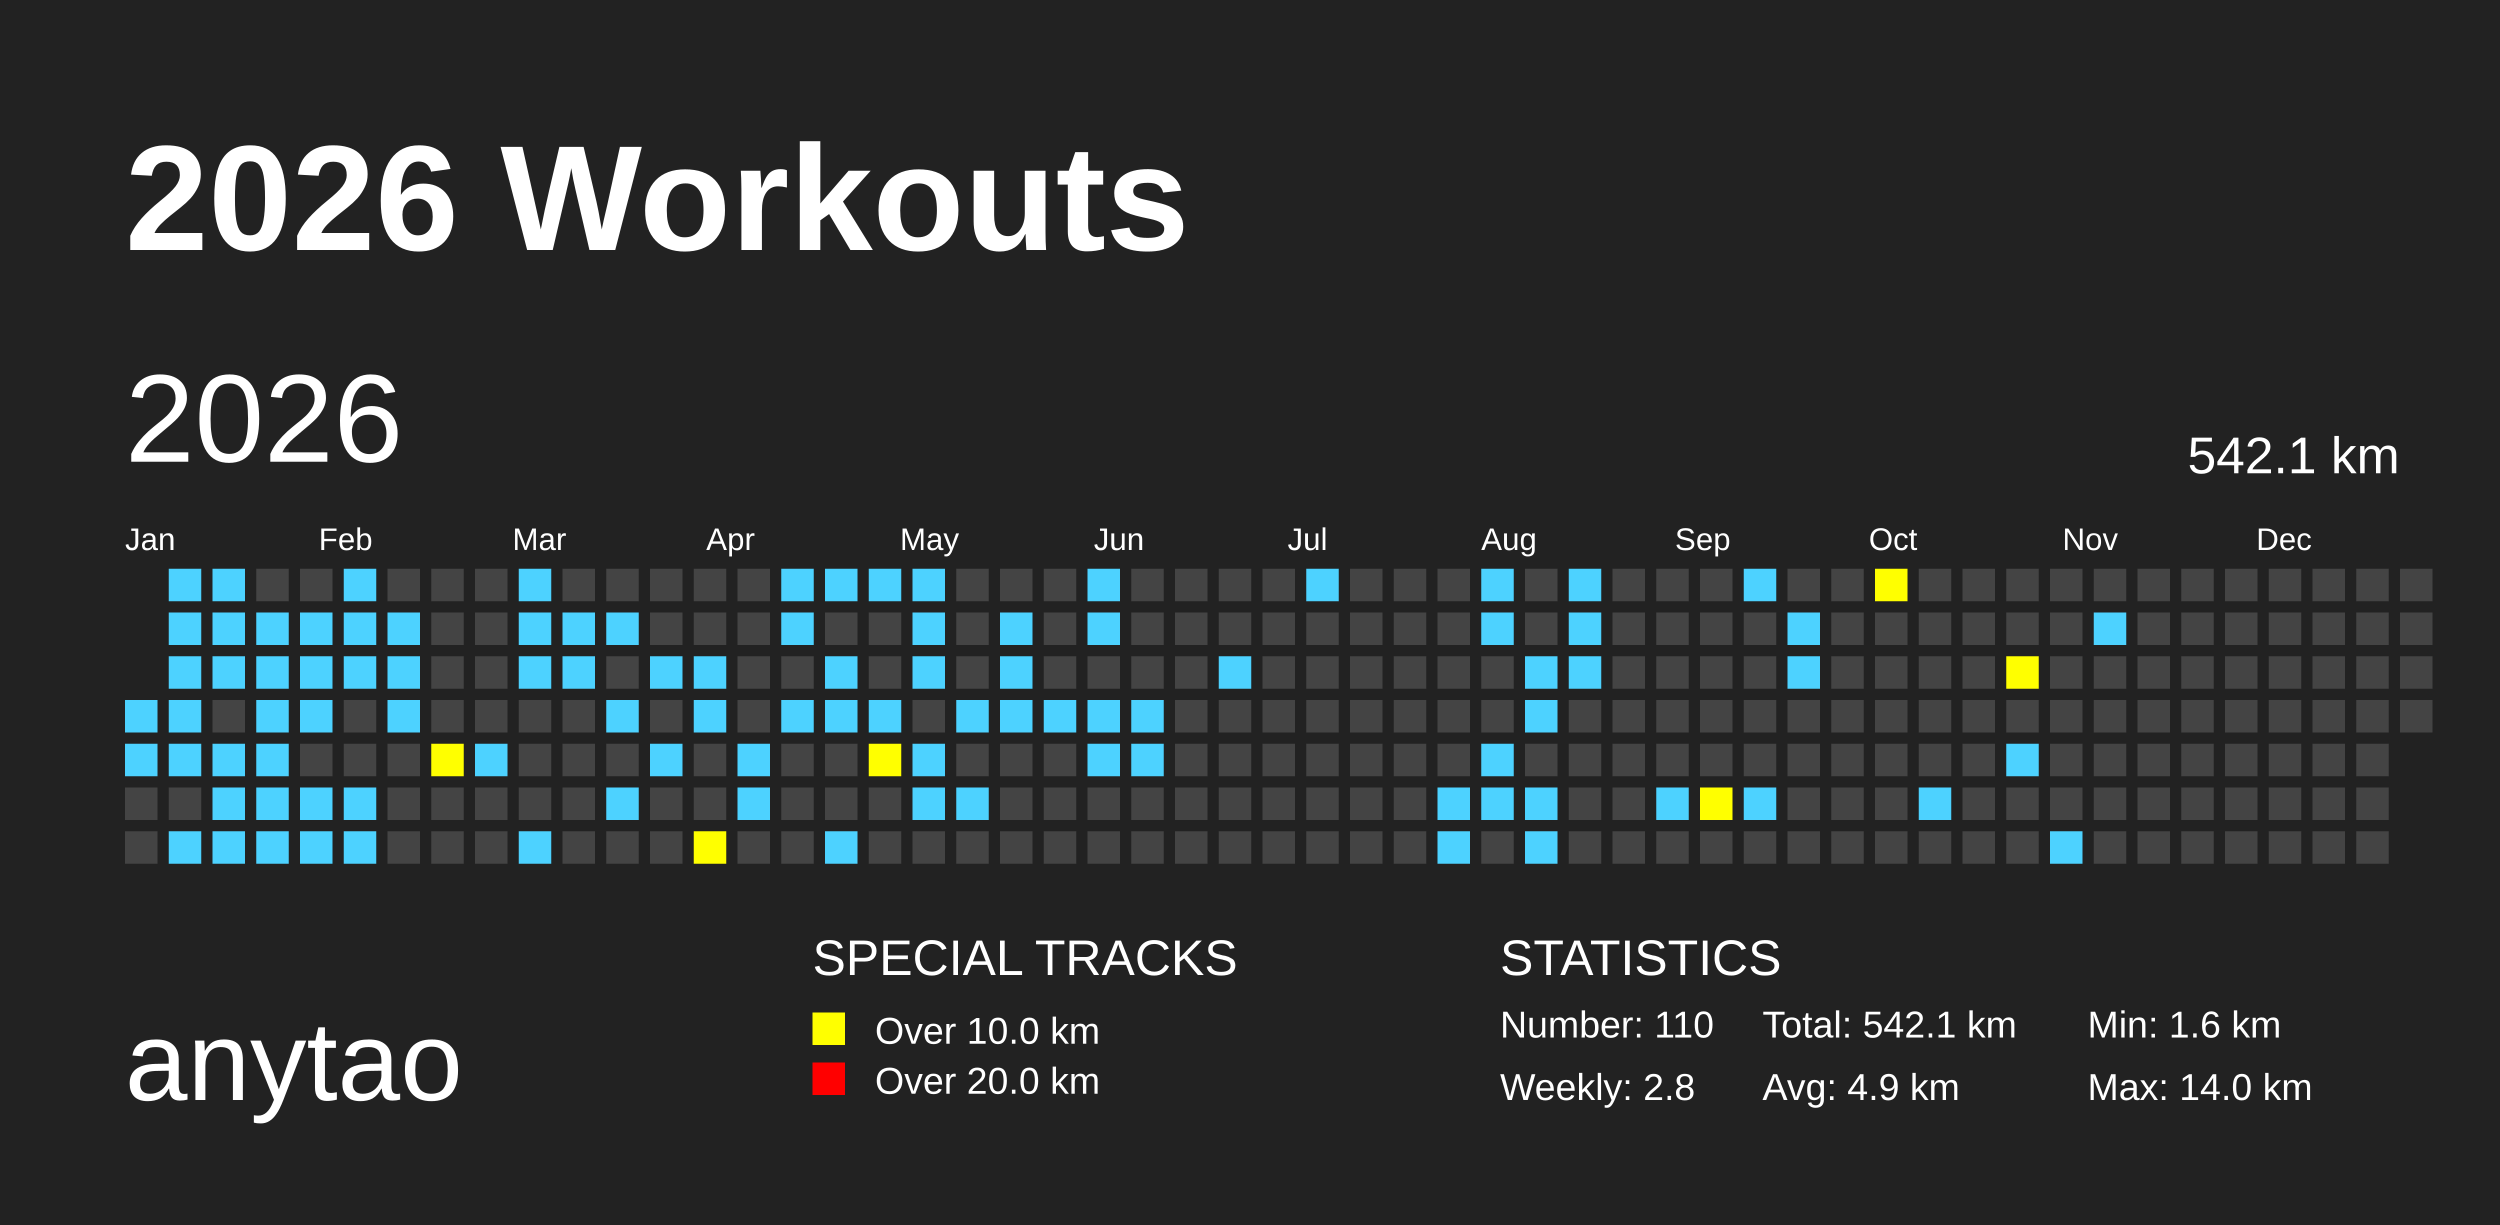
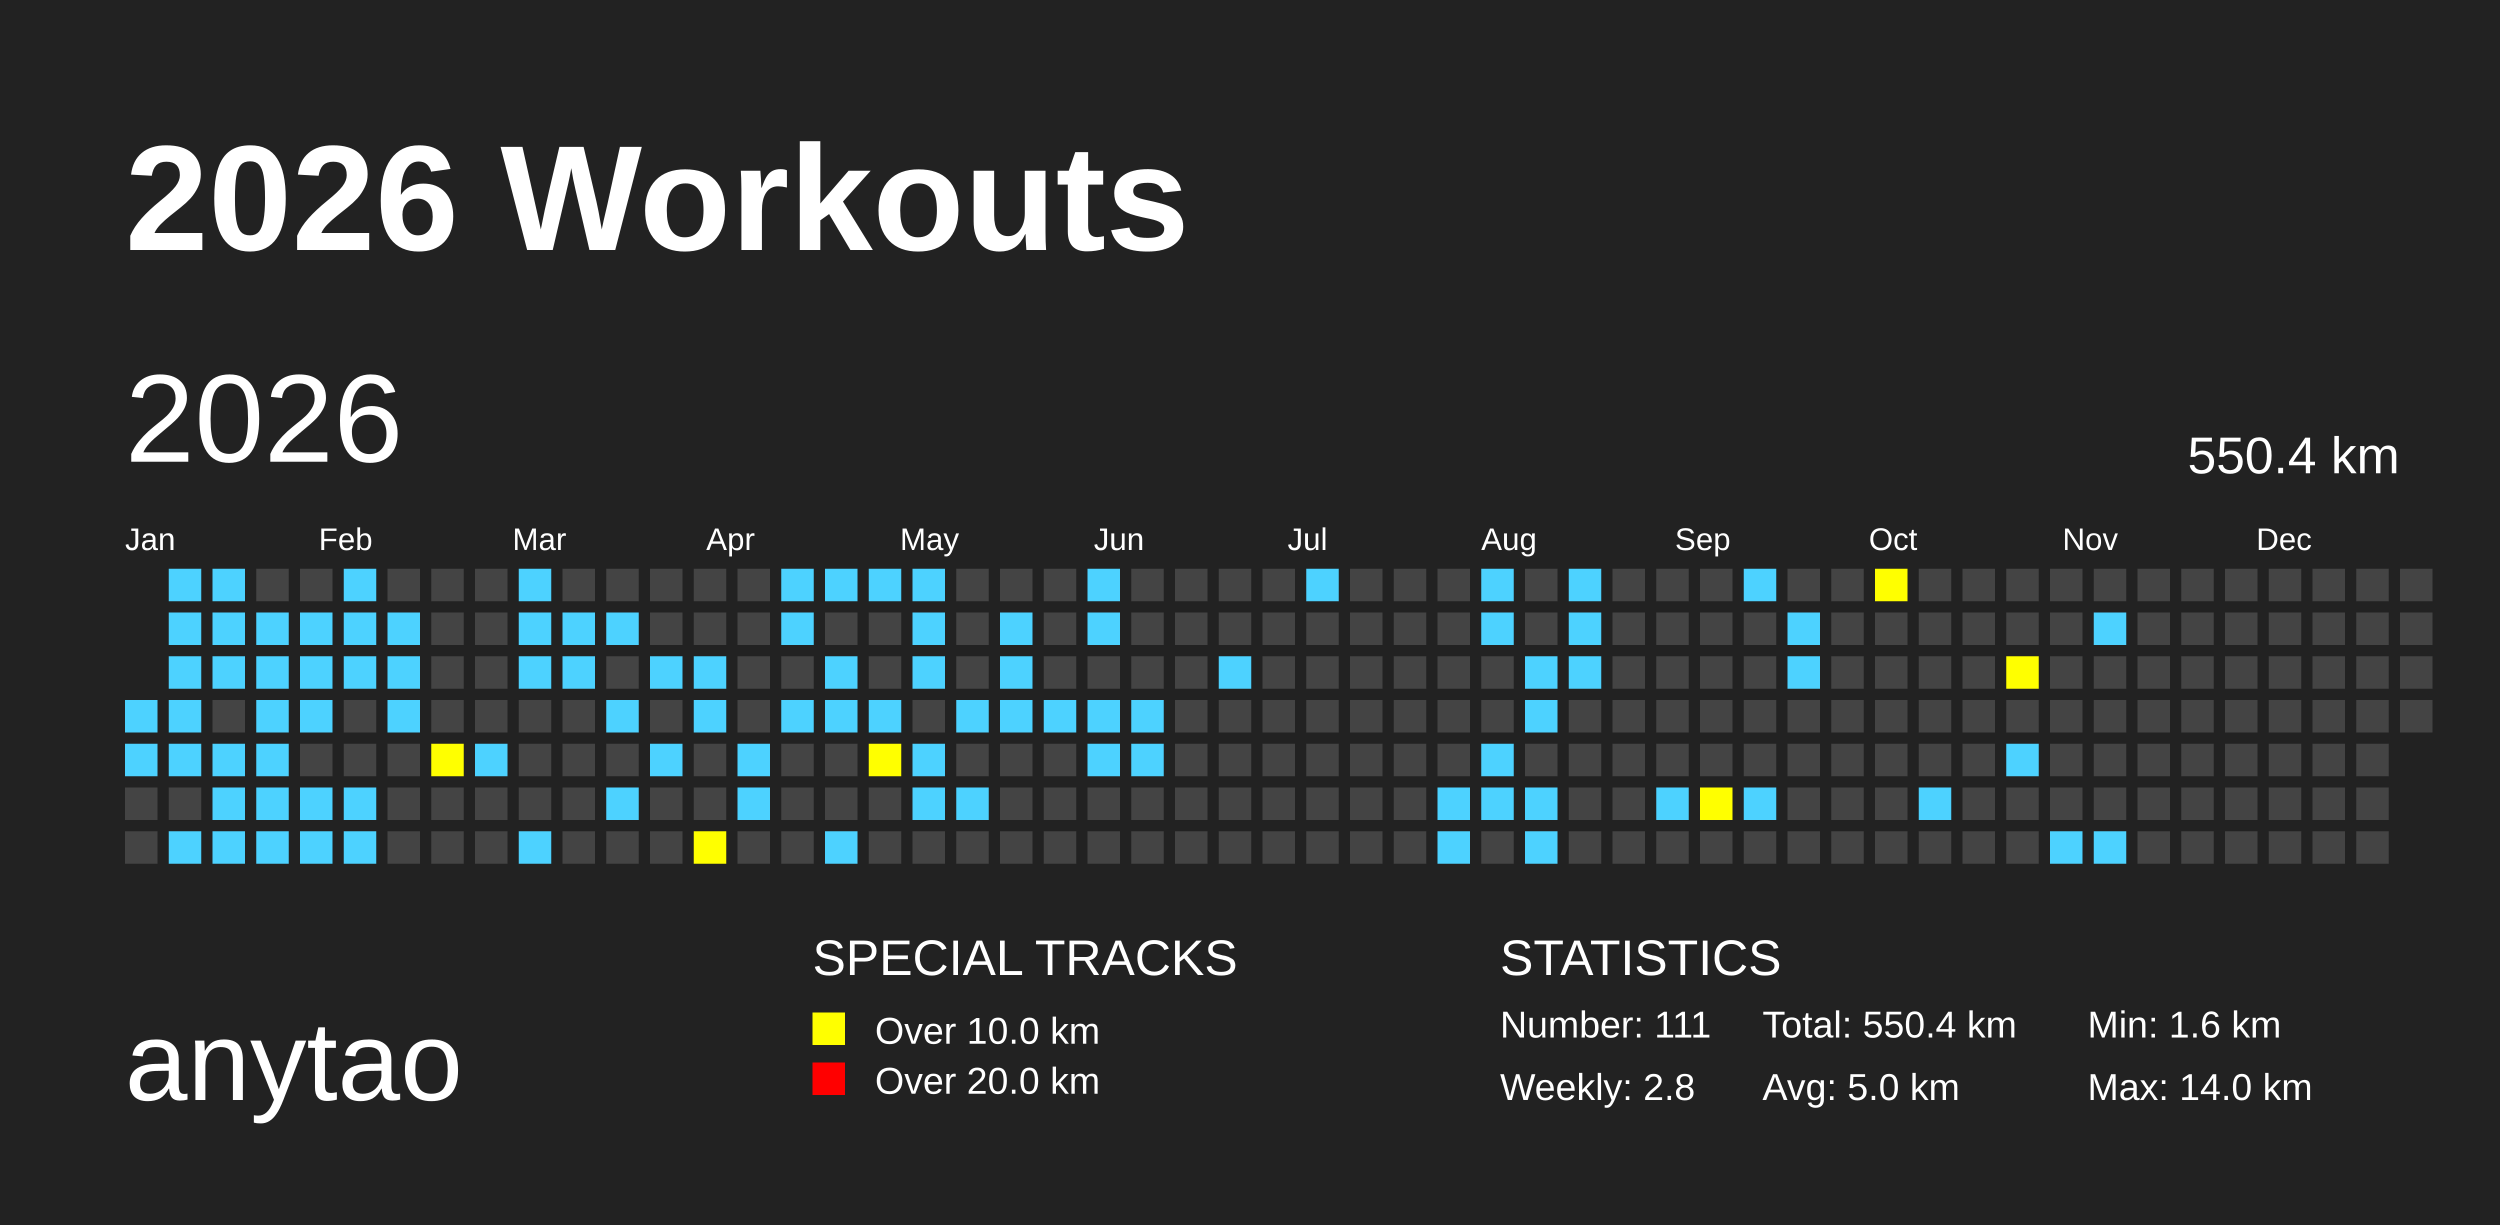
<svg xmlns="http://www.w3.org/2000/svg" baseProfile="full" height="98mm" version="1.1" viewBox="0,0,200,98" width="200mm">
  <defs>
    <pattern height="2" id="indoor-stripe" patternUnits="userSpaceOnUse" width="2">
      <line stroke="white" stroke-opacity="0.45" stroke-width="0.5" x1="0" x2="2" y1="2" y2="0" />
    </pattern>
  </defs>
  <rect fill="#222222" height="98" width="200" x="0" y="0" />
  <text fill="#FFFFFF" style="font-size:12px; font-family:Arial; font-weight:bold;" x="10" y="20">2026 Workouts</text>
  <text fill="#FFFFFF" style="font-size:9px; font-family:Arial" x="10" y="88">anytao</text>
  <text fill="#FFFFFF" style="font-size:4px; font-family:Arial" x="65" y="78">SPECIAL TRACKS</text>
  <rect fill="yellow" height="2.6" width="2.6" x="65" y="81" />
  <text fill="#FFFFFF" style="font-size:3px; font-family:Arial" x="70" y="83.5">Over 10.0 km</text>
  <rect fill="red" height="2.6" width="2.6" x="65" y="85" />
  <text fill="#FFFFFF" style="font-size:3px; font-family:Arial" x="70" y="87.5">Over 20.0 km</text>
  <text fill="#FFFFFF" style="font-size:4px; font-family:Arial" x="120" y="78">STATISTICS</text>
-   <text fill="#FFFFFF" style="font-size:3px; font-family:Arial" x="120" y="83">Number: 110</text>
+   <text fill="#FFFFFF" style="font-size:3px; font-family:Arial" x="120" y="83">Number: 111</text>
  <text fill="#FFFFFF" style="font-size:3px; font-family:Arial" x="120" y="88">Weekly: 2.8</text>
-   <text fill="#FFFFFF" style="font-size:3px; font-family:Arial" x="141" y="83">Total: 542.1 km</text>
-   <text fill="#FFFFFF" style="font-size:3px; font-family:Arial" x="141" y="88">Avg: 4.9 km</text>
+   <text fill="#FFFFFF" style="font-size:3px; font-family:Arial" x="141" y="83">Total: 550.4 km</text>
+   <text fill="#FFFFFF" style="font-size:3px; font-family:Arial" x="141" y="88">Avg: 5.0 km</text>
  <text fill="#FFFFFF" style="font-size:3px; font-family:Arial" x="167" y="83">Min: 1.6 km</text>
  <text fill="#FFFFFF" style="font-size:3px; font-family:Arial" x="167" y="88">Max: 14.0 km</text>
  <text dominant-baseline="hanging" fill="#FFFFFF" style="font-size:10.0px; font-family:Arial;" x="10" y="30">2026</text>
-   <text dominant-baseline="hanging" fill="#FFFFFF" style="font-size:4.125px; font-family:Arial;" x="175" y="35">542.1 km</text>
+   <text dominant-baseline="hanging" fill="#FFFFFF" style="font-size:4.125px; font-family:Arial;" x="175" y="35">550.4 km</text>
  <text fill="#FFFFFF" style="font-size:2.5px; font-family:Arial" x="10.0" y="44">Jan</text>
  <text fill="#FFFFFF" style="font-size:2.5px; font-family:Arial" x="25.5" y="44">Feb</text>
  <text fill="#FFFFFF" style="font-size:2.5px; font-family:Arial" x="41.0" y="44">Mar</text>
  <text fill="#FFFFFF" style="font-size:2.5px; font-family:Arial" x="56.5" y="44">Apr</text>
  <text fill="#FFFFFF" style="font-size:2.5px; font-family:Arial" x="72.0" y="44">May</text>
  <text fill="#FFFFFF" style="font-size:2.5px; font-family:Arial" x="87.5" y="44">Jun</text>
  <text fill="#FFFFFF" style="font-size:2.5px; font-family:Arial" x="103.0" y="44">Jul</text>
  <text fill="#FFFFFF" style="font-size:2.5px; font-family:Arial" x="118.5" y="44">Aug</text>
  <text fill="#FFFFFF" style="font-size:2.5px; font-family:Arial" x="134.0" y="44">Sep</text>
  <text fill="#FFFFFF" style="font-size:2.5px; font-family:Arial" x="149.5" y="44">Oct</text>
  <text fill="#FFFFFF" style="font-size:2.5px; font-family:Arial" x="165.0" y="44">Nov</text>
  <text fill="#FFFFFF" style="font-size:2.5px; font-family:Arial" x="180.5" y="44">Dec</text>
  <rect fill="#4DD2FF" height="2.6" width="2.6" x="10.0" y="56.0" />
  <rect fill="#4DD2FF" height="2.6" width="2.6" x="10.0" y="59.5" />
  <rect fill="#444444" height="2.6" width="2.6" x="10.0" y="63.0" />
  <rect fill="#444444" height="2.6" width="2.6" x="10.0" y="66.5" />
  <rect fill="#4DD2FF" height="2.6" width="2.6" x="13.5" y="45.5" />
  <rect fill="#4DD2FF" height="2.6" width="2.6" x="13.5" y="49.0" />
  <rect fill="#4DD2FF" height="2.6" width="2.6" x="13.5" y="52.5" />
  <rect fill="#4DD2FF" height="2.6" width="2.6" x="13.5" y="56.0" />
  <rect fill="#4DD2FF" height="2.6" width="2.6" x="13.5" y="59.5" />
  <rect fill="#444444" height="2.6" width="2.6" x="13.5" y="63.0" />
  <rect fill="#4DD2FF" height="2.6" width="2.6" x="13.5" y="66.5" />
  <rect fill="#4DD2FF" height="2.6" width="2.6" x="17.0" y="45.5" />
  <rect fill="#4DD2FF" height="2.6" width="2.6" x="17.0" y="49.0" />
  <rect fill="#4DD2FF" height="2.6" width="2.6" x="17.0" y="52.5" />
  <rect fill="#444444" height="2.6" width="2.6" x="17.0" y="56.0" />
  <rect fill="#4DD2FF" height="2.6" width="2.6" x="17.0" y="59.5" />
  <rect fill="#4DD2FF" height="2.6" width="2.6" x="17.0" y="63.0" />
  <rect fill="#4DD2FF" height="2.6" width="2.6" x="17.0" y="66.5" />
  <rect fill="#444444" height="2.6" width="2.6" x="20.5" y="45.5" />
  <rect fill="#4DD2FF" height="2.6" width="2.6" x="20.5" y="49.0" />
  <rect fill="#4DD2FF" height="2.6" width="2.6" x="20.5" y="52.5" />
  <rect fill="#4DD2FF" height="2.6" width="2.6" x="20.5" y="56.0" />
  <rect fill="#4DD2FF" height="2.6" width="2.6" x="20.5" y="59.5" />
  <rect fill="#4DD2FF" height="2.6" width="2.6" x="20.5" y="63.0" />
  <rect fill="#4DD2FF" height="2.6" width="2.6" x="20.5" y="66.5" />
  <rect fill="#444444" height="2.6" width="2.6" x="24.0" y="45.5" />
  <rect fill="#4DD2FF" height="2.6" width="2.6" x="24.0" y="49.0" />
  <rect fill="#4DD2FF" height="2.6" width="2.6" x="24.0" y="52.5" />
  <rect fill="#4DD2FF" height="2.6" width="2.6" x="24.0" y="56.0" />
  <rect fill="#444444" height="2.6" width="2.6" x="24.0" y="59.5" />
  <rect fill="#4DD2FF" height="2.6" width="2.6" x="24.0" y="63.0" />
  <rect fill="#4DD2FF" height="2.6" width="2.6" x="24.0" y="66.5" />
  <rect fill="#4DD2FF" height="2.6" width="2.6" x="27.5" y="45.5" />
  <rect fill="#4DD2FF" height="2.6" width="2.6" x="27.5" y="49.0" />
  <rect fill="#4DD2FF" height="2.6" width="2.6" x="27.5" y="52.5" />
  <rect fill="#444444" height="2.6" width="2.6" x="27.5" y="56.0" />
  <rect fill="#444444" height="2.6" width="2.6" x="27.5" y="59.5" />
  <rect fill="#4DD2FF" height="2.6" width="2.6" x="27.5" y="63.0" />
  <rect fill="#4DD2FF" height="2.6" width="2.6" x="27.5" y="66.5" />
  <rect fill="#444444" height="2.6" width="2.6" x="31.0" y="45.5" />
  <rect fill="#4DD2FF" height="2.6" width="2.6" x="31.0" y="49.0" />
  <rect fill="#4DD2FF" height="2.6" width="2.6" x="31.0" y="52.5" />
  <rect fill="#4DD2FF" height="2.6" width="2.6" x="31.0" y="56.0" />
  <rect fill="#444444" height="2.6" width="2.6" x="31.0" y="59.5" />
  <rect fill="#444444" height="2.6" width="2.6" x="31.0" y="63.0" />
  <rect fill="#444444" height="2.6" width="2.6" x="31.0" y="66.5" />
  <rect fill="#444444" height="2.6" width="2.6" x="34.5" y="45.5" />
  <rect fill="#444444" height="2.6" width="2.6" x="34.5" y="49.0" />
  <rect fill="#444444" height="2.6" width="2.6" x="34.5" y="52.5" />
  <rect fill="#444444" height="2.6" width="2.6" x="34.5" y="56.0" />
  <rect fill="yellow" height="2.6" width="2.6" x="34.5" y="59.5" />
  <rect fill="#444444" height="2.6" width="2.6" x="34.5" y="63.0" />
  <rect fill="#444444" height="2.6" width="2.6" x="34.5" y="66.5" />
  <rect fill="#444444" height="2.6" width="2.6" x="38.0" y="45.5" />
  <rect fill="#444444" height="2.6" width="2.6" x="38.0" y="49.0" />
  <rect fill="#444444" height="2.6" width="2.6" x="38.0" y="52.5" />
  <rect fill="#444444" height="2.6" width="2.6" x="38.0" y="56.0" />
  <rect fill="#4DD2FF" height="2.6" width="2.6" x="38.0" y="59.5" />
  <rect fill="#444444" height="2.6" width="2.6" x="38.0" y="63.0" />
  <rect fill="#444444" height="2.6" width="2.6" x="38.0" y="66.5" />
  <rect fill="#4DD2FF" height="2.6" width="2.6" x="41.5" y="45.5" />
  <rect fill="#4DD2FF" height="2.6" width="2.6" x="41.5" y="49.0" />
  <rect fill="#4DD2FF" height="2.6" width="2.6" x="41.5" y="52.5" />
  <rect fill="#444444" height="2.6" width="2.6" x="41.5" y="56.0" />
  <rect fill="#444444" height="2.6" width="2.6" x="41.5" y="59.5" />
  <rect fill="#444444" height="2.6" width="2.6" x="41.5" y="63.0" />
  <rect fill="#4DD2FF" height="2.6" width="2.6" x="41.5" y="66.5" />
  <rect fill="#444444" height="2.6" width="2.6" x="45.0" y="45.5" />
  <rect fill="#4DD2FF" height="2.6" width="2.6" x="45.0" y="49.0" />
  <rect fill="#4DD2FF" height="2.6" width="2.6" x="45.0" y="52.5" />
  <rect fill="#444444" height="2.6" width="2.6" x="45.0" y="56.0" />
  <rect fill="#444444" height="2.6" width="2.6" x="45.0" y="59.5" />
  <rect fill="#444444" height="2.6" width="2.6" x="45.0" y="63.0" />
  <rect fill="#444444" height="2.6" width="2.6" x="45.0" y="66.5" />
  <rect fill="#444444" height="2.6" width="2.6" x="48.5" y="45.5" />
  <rect fill="#4DD2FF" height="2.6" width="2.6" x="48.5" y="49.0" />
  <rect fill="#444444" height="2.6" width="2.6" x="48.5" y="52.5" />
  <rect fill="#4DD2FF" height="2.6" width="2.6" x="48.5" y="56.0" />
  <rect fill="#444444" height="2.6" width="2.6" x="48.5" y="59.5" />
  <rect fill="#4DD2FF" height="2.6" width="2.6" x="48.5" y="63.0" />
  <rect fill="#444444" height="2.6" width="2.6" x="48.5" y="66.5" />
  <rect fill="#444444" height="2.6" width="2.6" x="52.0" y="45.5" />
  <rect fill="#444444" height="2.6" width="2.6" x="52.0" y="49.0" />
  <rect fill="#4DD2FF" height="2.6" width="2.6" x="52.0" y="52.5" />
  <rect fill="#444444" height="2.6" width="2.6" x="52.0" y="56.0" />
  <rect fill="#4DD2FF" height="2.6" width="2.6" x="52.0" y="59.5" />
  <rect fill="#444444" height="2.6" width="2.6" x="52.0" y="63.0" />
  <rect fill="#444444" height="2.6" width="2.6" x="52.0" y="66.5" />
  <rect fill="#444444" height="2.6" width="2.6" x="55.5" y="45.5" />
  <rect fill="#444444" height="2.6" width="2.6" x="55.5" y="49.0" />
  <rect fill="#4DD2FF" height="2.6" width="2.6" x="55.5" y="52.5" />
  <rect fill="#4DD2FF" height="2.6" width="2.6" x="55.5" y="56.0" />
  <rect fill="#444444" height="2.6" width="2.6" x="55.5" y="59.5" />
  <rect fill="#444444" height="2.6" width="2.6" x="55.5" y="63.0" />
  <rect fill="yellow" height="2.6" width="2.6" x="55.5" y="66.5" />
  <rect fill="#444444" height="2.6" width="2.6" x="59.0" y="45.5" />
  <rect fill="#444444" height="2.6" width="2.6" x="59.0" y="49.0" />
  <rect fill="#444444" height="2.6" width="2.6" x="59.0" y="52.5" />
  <rect fill="#444444" height="2.6" width="2.6" x="59.0" y="56.0" />
  <rect fill="#4DD2FF" height="2.6" width="2.6" x="59.0" y="59.5" />
  <rect fill="#4DD2FF" height="2.6" width="2.6" x="59.0" y="63.0" />
  <rect fill="#444444" height="2.6" width="2.6" x="59.0" y="66.5" />
  <rect fill="#4DD2FF" height="2.6" width="2.6" x="62.5" y="45.5" />
  <rect fill="#4DD2FF" height="2.6" width="2.6" x="62.5" y="49.0" />
  <rect fill="#444444" height="2.6" width="2.6" x="62.5" y="52.5" />
  <rect fill="#4DD2FF" height="2.6" width="2.6" x="62.5" y="56.0" />
  <rect fill="#444444" height="2.6" width="2.6" x="62.5" y="59.5" />
  <rect fill="#444444" height="2.6" width="2.6" x="62.5" y="63.0" />
  <rect fill="#444444" height="2.6" width="2.6" x="62.5" y="66.5" />
  <rect fill="#4DD2FF" height="2.6" width="2.6" x="66.0" y="45.5" />
  <rect fill="#444444" height="2.6" width="2.6" x="66.0" y="49.0" />
  <rect fill="#4DD2FF" height="2.6" width="2.6" x="66.0" y="52.5" />
  <rect fill="#4DD2FF" height="2.6" width="2.6" x="66.0" y="56.0" />
  <rect fill="#444444" height="2.6" width="2.6" x="66.0" y="59.5" />
  <rect fill="#444444" height="2.6" width="2.6" x="66.0" y="63.0" />
  <rect fill="#4DD2FF" height="2.6" width="2.6" x="66.0" y="66.5" />
  <rect fill="#4DD2FF" height="2.6" width="2.6" x="69.5" y="45.5" />
  <rect fill="#444444" height="2.6" width="2.6" x="69.5" y="49.0" />
  <rect fill="#444444" height="2.6" width="2.6" x="69.5" y="52.5" />
  <rect fill="#4DD2FF" height="2.6" width="2.6" x="69.5" y="56.0" />
  <rect fill="yellow" height="2.6" width="2.6" x="69.5" y="59.5" />
  <rect fill="#444444" height="2.6" width="2.6" x="69.5" y="63.0" />
  <rect fill="#444444" height="2.6" width="2.6" x="69.5" y="66.5" />
  <rect fill="#4DD2FF" height="2.6" width="2.6" x="73.0" y="45.5" />
  <rect fill="#4DD2FF" height="2.6" width="2.6" x="73.0" y="49.0" />
  <rect fill="#4DD2FF" height="2.6" width="2.6" x="73.0" y="52.5" />
  <rect fill="#444444" height="2.6" width="2.6" x="73.0" y="56.0" />
  <rect fill="#4DD2FF" height="2.6" width="2.6" x="73.0" y="59.5" />
  <rect fill="#4DD2FF" height="2.6" width="2.6" x="73.0" y="63.0" />
  <rect fill="#444444" height="2.6" width="2.6" x="73.0" y="66.5" />
  <rect fill="#444444" height="2.6" width="2.6" x="76.5" y="45.5" />
  <rect fill="#444444" height="2.6" width="2.6" x="76.5" y="49.0" />
  <rect fill="#444444" height="2.6" width="2.6" x="76.5" y="52.5" />
  <rect fill="#4DD2FF" height="2.6" width="2.6" x="76.5" y="56.0" />
  <rect fill="#444444" height="2.6" width="2.6" x="76.5" y="59.5" />
  <rect fill="#4DD2FF" height="2.6" width="2.6" x="76.5" y="63.0" />
  <rect fill="#444444" height="2.6" width="2.6" x="76.5" y="66.5" />
  <rect fill="#444444" height="2.6" width="2.6" x="80.0" y="45.5" />
  <rect fill="#4DD2FF" height="2.6" width="2.6" x="80.0" y="49.0" />
  <rect fill="#4DD2FF" height="2.6" width="2.6" x="80.0" y="52.5" />
  <rect fill="#4DD2FF" height="2.6" width="2.6" x="80.0" y="56.0" />
  <rect fill="#444444" height="2.6" width="2.6" x="80.0" y="59.5" />
  <rect fill="#444444" height="2.6" width="2.6" x="80.0" y="63.0" />
  <rect fill="#444444" height="2.6" width="2.6" x="80.0" y="66.5" />
  <rect fill="#444444" height="2.6" width="2.6" x="83.5" y="45.5" />
  <rect fill="#444444" height="2.6" width="2.6" x="83.5" y="49.0" />
  <rect fill="#444444" height="2.6" width="2.6" x="83.5" y="52.5" />
  <rect fill="#4DD2FF" height="2.6" width="2.6" x="83.5" y="56.0" />
  <rect fill="#444444" height="2.6" width="2.6" x="83.5" y="59.5" />
  <rect fill="#444444" height="2.6" width="2.6" x="83.5" y="63.0" />
  <rect fill="#444444" height="2.6" width="2.6" x="83.5" y="66.5" />
  <rect fill="#4DD2FF" height="2.6" width="2.6" x="87.0" y="45.5" />
  <rect fill="#4DD2FF" height="2.6" width="2.6" x="87.0" y="49.0" />
  <rect fill="#444444" height="2.6" width="2.6" x="87.0" y="52.5" />
  <rect fill="#4DD2FF" height="2.6" width="2.6" x="87.0" y="56.0" />
  <rect fill="#4DD2FF" height="2.6" width="2.6" x="87.0" y="59.5" />
  <rect fill="#444444" height="2.6" width="2.6" x="87.0" y="63.0" />
  <rect fill="#444444" height="2.6" width="2.6" x="87.0" y="66.5" />
  <rect fill="#444444" height="2.6" width="2.6" x="90.5" y="45.5" />
  <rect fill="#444444" height="2.6" width="2.6" x="90.5" y="49.0" />
  <rect fill="#444444" height="2.6" width="2.6" x="90.5" y="52.5" />
  <rect fill="#4DD2FF" height="2.6" width="2.6" x="90.5" y="56.0" />
  <rect fill="#4DD2FF" height="2.6" width="2.6" x="90.5" y="59.5" />
  <rect fill="#444444" height="2.6" width="2.6" x="90.5" y="63.0" />
  <rect fill="#444444" height="2.6" width="2.6" x="90.5" y="66.5" />
  <rect fill="#444444" height="2.6" width="2.6" x="94.0" y="45.5" />
  <rect fill="#444444" height="2.6" width="2.6" x="94.0" y="49.0" />
  <rect fill="#444444" height="2.6" width="2.6" x="94.0" y="52.5" />
  <rect fill="#444444" height="2.6" width="2.6" x="94.0" y="56.0" />
  <rect fill="#444444" height="2.6" width="2.6" x="94.0" y="59.5" />
  <rect fill="#444444" height="2.6" width="2.6" x="94.0" y="63.0" />
  <rect fill="#444444" height="2.6" width="2.6" x="94.0" y="66.5" />
  <rect fill="#444444" height="2.6" width="2.6" x="97.5" y="45.5" />
  <rect fill="#444444" height="2.6" width="2.6" x="97.5" y="49.0" />
  <rect fill="#4DD2FF" height="2.6" width="2.6" x="97.5" y="52.5" />
  <rect fill="#444444" height="2.6" width="2.6" x="97.5" y="56.0" />
  <rect fill="#444444" height="2.6" width="2.6" x="97.5" y="59.5" />
  <rect fill="#444444" height="2.6" width="2.6" x="97.5" y="63.0" />
  <rect fill="#444444" height="2.6" width="2.6" x="97.5" y="66.5" />
  <rect fill="#444444" height="2.6" width="2.6" x="101.0" y="45.5" />
  <rect fill="#444444" height="2.6" width="2.6" x="101.0" y="49.0" />
  <rect fill="#444444" height="2.6" width="2.6" x="101.0" y="52.5" />
  <rect fill="#444444" height="2.6" width="2.6" x="101.0" y="56.0" />
  <rect fill="#444444" height="2.6" width="2.6" x="101.0" y="59.5" />
  <rect fill="#444444" height="2.6" width="2.6" x="101.0" y="63.0" />
  <rect fill="#444444" height="2.6" width="2.6" x="101.0" y="66.5" />
  <rect fill="#4DD2FF" height="2.6" width="2.6" x="104.5" y="45.5" />
  <rect fill="#444444" height="2.6" width="2.6" x="104.5" y="49.0" />
  <rect fill="#444444" height="2.6" width="2.6" x="104.5" y="52.5" />
  <rect fill="#444444" height="2.6" width="2.6" x="104.5" y="56.0" />
  <rect fill="#444444" height="2.6" width="2.6" x="104.5" y="59.5" />
  <rect fill="#444444" height="2.6" width="2.6" x="104.5" y="63.0" />
  <rect fill="#444444" height="2.6" width="2.6" x="104.5" y="66.5" />
  <rect fill="#444444" height="2.6" width="2.6" x="108.0" y="45.5" />
  <rect fill="#444444" height="2.6" width="2.6" x="108.0" y="49.0" />
  <rect fill="#444444" height="2.6" width="2.6" x="108.0" y="52.5" />
  <rect fill="#444444" height="2.6" width="2.6" x="108.0" y="56.0" />
  <rect fill="#444444" height="2.6" width="2.6" x="108.0" y="59.5" />
  <rect fill="#444444" height="2.6" width="2.6" x="108.0" y="63.0" />
  <rect fill="#444444" height="2.6" width="2.6" x="108.0" y="66.5" />
  <rect fill="#444444" height="2.6" width="2.6" x="111.5" y="45.5" />
  <rect fill="#444444" height="2.6" width="2.6" x="111.5" y="49.0" />
  <rect fill="#444444" height="2.6" width="2.6" x="111.5" y="52.5" />
  <rect fill="#444444" height="2.6" width="2.6" x="111.5" y="56.0" />
  <rect fill="#444444" height="2.6" width="2.6" x="111.5" y="59.5" />
  <rect fill="#444444" height="2.6" width="2.6" x="111.5" y="63.0" />
  <rect fill="#444444" height="2.6" width="2.6" x="111.5" y="66.5" />
  <rect fill="#444444" height="2.6" width="2.6" x="115.0" y="45.5" />
  <rect fill="#444444" height="2.6" width="2.6" x="115.0" y="49.0" />
  <rect fill="#444444" height="2.6" width="2.6" x="115.0" y="52.5" />
  <rect fill="#444444" height="2.6" width="2.6" x="115.0" y="56.0" />
  <rect fill="#444444" height="2.6" width="2.6" x="115.0" y="59.5" />
  <rect fill="#4DD2FF" height="2.6" width="2.6" x="115.0" y="63.0" />
  <rect fill="#4DD2FF" height="2.6" width="2.6" x="115.0" y="66.5" />
  <rect fill="#4DD2FF" height="2.6" width="2.6" x="118.5" y="45.5" />
  <rect fill="#4DD2FF" height="2.6" width="2.6" x="118.5" y="49.0" />
  <rect fill="#444444" height="2.6" width="2.6" x="118.5" y="52.5" />
  <rect fill="#444444" height="2.6" width="2.6" x="118.5" y="56.0" />
  <rect fill="#4DD2FF" height="2.6" width="2.6" x="118.5" y="59.5" />
  <rect fill="#4DD2FF" height="2.6" width="2.6" x="118.5" y="63.0" />
  <rect fill="#444444" height="2.6" width="2.6" x="118.5" y="66.5" />
  <rect fill="#444444" height="2.6" width="2.6" x="122.0" y="45.5" />
  <rect fill="#444444" height="2.6" width="2.6" x="122.0" y="49.0" />
  <rect fill="#4DD2FF" height="2.6" width="2.6" x="122.0" y="52.5" />
  <rect fill="#4DD2FF" height="2.6" width="2.6" x="122.0" y="56.0" />
  <rect fill="#444444" height="2.6" width="2.6" x="122.0" y="59.5" />
  <rect fill="#4DD2FF" height="2.6" width="2.6" x="122.0" y="63.0" />
  <rect fill="#4DD2FF" height="2.6" width="2.6" x="122.0" y="66.5" />
  <rect fill="#4DD2FF" height="2.6" width="2.6" x="125.5" y="45.5" />
  <rect fill="#4DD2FF" height="2.6" width="2.6" x="125.5" y="49.0" />
  <rect fill="#4DD2FF" height="2.6" width="2.6" x="125.5" y="52.5" />
  <rect fill="#444444" height="2.6" width="2.6" x="125.5" y="56.0" />
  <rect fill="#444444" height="2.6" width="2.6" x="125.5" y="59.5" />
  <rect fill="#444444" height="2.6" width="2.6" x="125.5" y="63.0" />
  <rect fill="#444444" height="2.6" width="2.6" x="125.5" y="66.5" />
  <rect fill="#444444" height="2.6" width="2.6" x="129.0" y="45.5" />
  <rect fill="#444444" height="2.6" width="2.6" x="129.0" y="49.0" />
  <rect fill="#444444" height="2.6" width="2.6" x="129.0" y="52.5" />
  <rect fill="#444444" height="2.6" width="2.6" x="129.0" y="56.0" />
  <rect fill="#444444" height="2.6" width="2.6" x="129.0" y="59.5" />
  <rect fill="#444444" height="2.6" width="2.6" x="129.0" y="63.0" />
  <rect fill="#444444" height="2.6" width="2.6" x="129.0" y="66.5" />
  <rect fill="#444444" height="2.6" width="2.6" x="132.5" y="45.5" />
  <rect fill="#444444" height="2.6" width="2.6" x="132.5" y="49.0" />
  <rect fill="#444444" height="2.6" width="2.6" x="132.5" y="52.5" />
  <rect fill="#444444" height="2.6" width="2.6" x="132.5" y="56.0" />
  <rect fill="#444444" height="2.6" width="2.6" x="132.5" y="59.5" />
  <rect fill="#4DD2FF" height="2.6" width="2.6" x="132.5" y="63.0" />
  <rect fill="#444444" height="2.6" width="2.6" x="132.5" y="66.5" />
  <rect fill="#444444" height="2.6" width="2.6" x="136.0" y="45.5" />
  <rect fill="#444444" height="2.6" width="2.6" x="136.0" y="49.0" />
  <rect fill="#444444" height="2.6" width="2.6" x="136.0" y="52.5" />
  <rect fill="#444444" height="2.6" width="2.6" x="136.0" y="56.0" />
  <rect fill="#444444" height="2.6" width="2.6" x="136.0" y="59.5" />
  <rect fill="yellow" height="2.6" width="2.6" x="136.0" y="63.0" />
  <rect fill="#444444" height="2.6" width="2.6" x="136.0" y="66.5" />
  <rect fill="#4DD2FF" height="2.6" width="2.6" x="139.5" y="45.5" />
  <rect fill="#444444" height="2.6" width="2.6" x="139.5" y="49.0" />
  <rect fill="#444444" height="2.6" width="2.6" x="139.5" y="52.5" />
  <rect fill="#444444" height="2.6" width="2.6" x="139.5" y="56.0" />
  <rect fill="#444444" height="2.6" width="2.6" x="139.5" y="59.5" />
  <rect fill="#4DD2FF" height="2.6" width="2.6" x="139.5" y="63.0" />
  <rect fill="#444444" height="2.6" width="2.6" x="139.5" y="66.5" />
  <rect fill="#444444" height="2.6" width="2.6" x="143.0" y="45.5" />
  <rect fill="#4DD2FF" height="2.6" width="2.6" x="143.0" y="49.0" />
  <rect fill="#4DD2FF" height="2.6" width="2.6" x="143.0" y="52.5" />
  <rect fill="#444444" height="2.6" width="2.6" x="143.0" y="56.0" />
  <rect fill="#444444" height="2.6" width="2.6" x="143.0" y="59.5" />
  <rect fill="#444444" height="2.6" width="2.6" x="143.0" y="63.0" />
  <rect fill="#444444" height="2.6" width="2.6" x="143.0" y="66.5" />
  <rect fill="#444444" height="2.6" width="2.6" x="146.5" y="45.5" />
  <rect fill="#444444" height="2.6" width="2.6" x="146.5" y="49.0" />
  <rect fill="#444444" height="2.6" width="2.6" x="146.5" y="52.5" />
  <rect fill="#444444" height="2.6" width="2.6" x="146.5" y="56.0" />
  <rect fill="#444444" height="2.6" width="2.6" x="146.5" y="59.5" />
  <rect fill="#444444" height="2.6" width="2.6" x="146.5" y="63.0" />
  <rect fill="#444444" height="2.6" width="2.6" x="146.5" y="66.5" />
  <rect fill="yellow" height="2.6" width="2.6" x="150.0" y="45.5" />
  <rect fill="#444444" height="2.6" width="2.6" x="150.0" y="49.0" />
  <rect fill="#444444" height="2.6" width="2.6" x="150.0" y="52.5" />
  <rect fill="#444444" height="2.6" width="2.6" x="150.0" y="56.0" />
  <rect fill="#444444" height="2.6" width="2.6" x="150.0" y="59.5" />
  <rect fill="#444444" height="2.6" width="2.6" x="150.0" y="63.0" />
  <rect fill="#444444" height="2.6" width="2.6" x="150.0" y="66.5" />
  <rect fill="#444444" height="2.6" width="2.6" x="153.5" y="45.5" />
  <rect fill="#444444" height="2.6" width="2.6" x="153.5" y="49.0" />
  <rect fill="#444444" height="2.6" width="2.6" x="153.5" y="52.5" />
  <rect fill="#444444" height="2.6" width="2.6" x="153.5" y="56.0" />
  <rect fill="#444444" height="2.6" width="2.6" x="153.5" y="59.5" />
  <rect fill="#4DD2FF" height="2.6" width="2.6" x="153.5" y="63.0" />
  <rect fill="#444444" height="2.6" width="2.6" x="153.5" y="66.5" />
  <rect fill="#444444" height="2.6" width="2.6" x="157.0" y="45.5" />
  <rect fill="#444444" height="2.6" width="2.6" x="157.0" y="49.0" />
  <rect fill="#444444" height="2.6" width="2.6" x="157.0" y="52.5" />
  <rect fill="#444444" height="2.6" width="2.6" x="157.0" y="56.0" />
  <rect fill="#444444" height="2.6" width="2.6" x="157.0" y="59.5" />
  <rect fill="#444444" height="2.6" width="2.6" x="157.0" y="63.0" />
  <rect fill="#444444" height="2.6" width="2.6" x="157.0" y="66.5" />
  <rect fill="#444444" height="2.6" width="2.6" x="160.5" y="45.5" />
  <rect fill="#444444" height="2.6" width="2.6" x="160.5" y="49.0" />
  <rect fill="yellow" height="2.6" width="2.6" x="160.5" y="52.5" />
  <rect fill="#444444" height="2.6" width="2.6" x="160.5" y="56.0" />
  <rect fill="#4DD2FF" height="2.6" width="2.6" x="160.5" y="59.5" />
  <rect fill="#444444" height="2.6" width="2.6" x="160.5" y="63.0" />
  <rect fill="#444444" height="2.6" width="2.6" x="160.5" y="66.5" />
  <rect fill="#444444" height="2.6" width="2.6" x="164.0" y="45.5" />
  <rect fill="#444444" height="2.6" width="2.6" x="164.0" y="49.0" />
  <rect fill="#444444" height="2.6" width="2.6" x="164.0" y="52.5" />
  <rect fill="#444444" height="2.6" width="2.6" x="164.0" y="56.0" />
  <rect fill="#444444" height="2.6" width="2.6" x="164.0" y="59.5" />
  <rect fill="#444444" height="2.6" width="2.6" x="164.0" y="63.0" />
  <rect fill="#4DD2FF" height="2.6" width="2.6" x="164.0" y="66.5" />
  <rect fill="#444444" height="2.6" width="2.6" x="167.5" y="45.5" />
  <rect fill="#4DD2FF" height="2.6" width="2.6" x="167.5" y="49.0" />
  <rect fill="#444444" height="2.6" width="2.6" x="167.5" y="52.5" />
  <rect fill="#444444" height="2.6" width="2.6" x="167.5" y="56.0" />
  <rect fill="#444444" height="2.6" width="2.6" x="167.5" y="59.5" />
  <rect fill="#444444" height="2.6" width="2.6" x="167.5" y="63.0" />
-   <rect fill="#444444" height="2.6" width="2.6" x="167.5" y="66.5" />
+   <rect fill="#4DD2FF" height="2.6" width="2.6" x="167.5" y="66.5" />
  <rect fill="#444444" height="2.6" width="2.6" x="171.0" y="45.5" />
  <rect fill="#444444" height="2.6" width="2.6" x="171.0" y="49.0" />
  <rect fill="#444444" height="2.6" width="2.6" x="171.0" y="52.5" />
  <rect fill="#444444" height="2.6" width="2.6" x="171.0" y="56.0" />
  <rect fill="#444444" height="2.6" width="2.6" x="171.0" y="59.5" />
  <rect fill="#444444" height="2.6" width="2.6" x="171.0" y="63.0" />
  <rect fill="#444444" height="2.6" width="2.6" x="171.0" y="66.5" />
  <rect fill="#444444" height="2.6" width="2.6" x="174.5" y="45.5" />
  <rect fill="#444444" height="2.6" width="2.6" x="174.5" y="49.0" />
  <rect fill="#444444" height="2.6" width="2.6" x="174.5" y="52.5" />
  <rect fill="#444444" height="2.6" width="2.6" x="174.5" y="56.0" />
  <rect fill="#444444" height="2.6" width="2.6" x="174.5" y="59.5" />
  <rect fill="#444444" height="2.6" width="2.6" x="174.5" y="63.0" />
  <rect fill="#444444" height="2.6" width="2.6" x="174.5" y="66.5" />
  <rect fill="#444444" height="2.6" width="2.6" x="178.0" y="45.5" />
  <rect fill="#444444" height="2.6" width="2.6" x="178.0" y="49.0" />
  <rect fill="#444444" height="2.6" width="2.6" x="178.0" y="52.5" />
  <rect fill="#444444" height="2.6" width="2.6" x="178.0" y="56.0" />
  <rect fill="#444444" height="2.6" width="2.6" x="178.0" y="59.5" />
  <rect fill="#444444" height="2.6" width="2.6" x="178.0" y="63.0" />
  <rect fill="#444444" height="2.6" width="2.6" x="178.0" y="66.5" />
  <rect fill="#444444" height="2.6" width="2.6" x="181.5" y="45.5" />
  <rect fill="#444444" height="2.6" width="2.6" x="181.5" y="49.0" />
  <rect fill="#444444" height="2.6" width="2.6" x="181.5" y="52.5" />
  <rect fill="#444444" height="2.6" width="2.6" x="181.5" y="56.0" />
  <rect fill="#444444" height="2.6" width="2.6" x="181.5" y="59.5" />
  <rect fill="#444444" height="2.6" width="2.6" x="181.5" y="63.0" />
  <rect fill="#444444" height="2.6" width="2.6" x="181.5" y="66.5" />
  <rect fill="#444444" height="2.6" width="2.6" x="185.0" y="45.5" />
  <rect fill="#444444" height="2.6" width="2.6" x="185.0" y="49.0" />
  <rect fill="#444444" height="2.6" width="2.6" x="185.0" y="52.5" />
  <rect fill="#444444" height="2.6" width="2.6" x="185.0" y="56.0" />
  <rect fill="#444444" height="2.6" width="2.6" x="185.0" y="59.5" />
  <rect fill="#444444" height="2.6" width="2.6" x="185.0" y="63.0" />
  <rect fill="#444444" height="2.6" width="2.6" x="185.0" y="66.5" />
  <rect fill="#444444" height="2.6" width="2.6" x="188.5" y="45.5" />
  <rect fill="#444444" height="2.6" width="2.6" x="188.5" y="49.0" />
  <rect fill="#444444" height="2.6" width="2.6" x="188.5" y="52.5" />
  <rect fill="#444444" height="2.6" width="2.6" x="188.5" y="56.0" />
  <rect fill="#444444" height="2.6" width="2.6" x="188.5" y="59.5" />
  <rect fill="#444444" height="2.6" width="2.6" x="188.5" y="63.0" />
  <rect fill="#444444" height="2.6" width="2.6" x="188.5" y="66.5" />
  <rect fill="#444444" height="2.6" width="2.6" x="192.0" y="45.5" />
  <rect fill="#444444" height="2.6" width="2.6" x="192.0" y="49.0" />
  <rect fill="#444444" height="2.6" width="2.6" x="192.0" y="52.5" />
  <rect fill="#444444" height="2.6" width="2.6" x="192.0" y="56.0" />
</svg>
